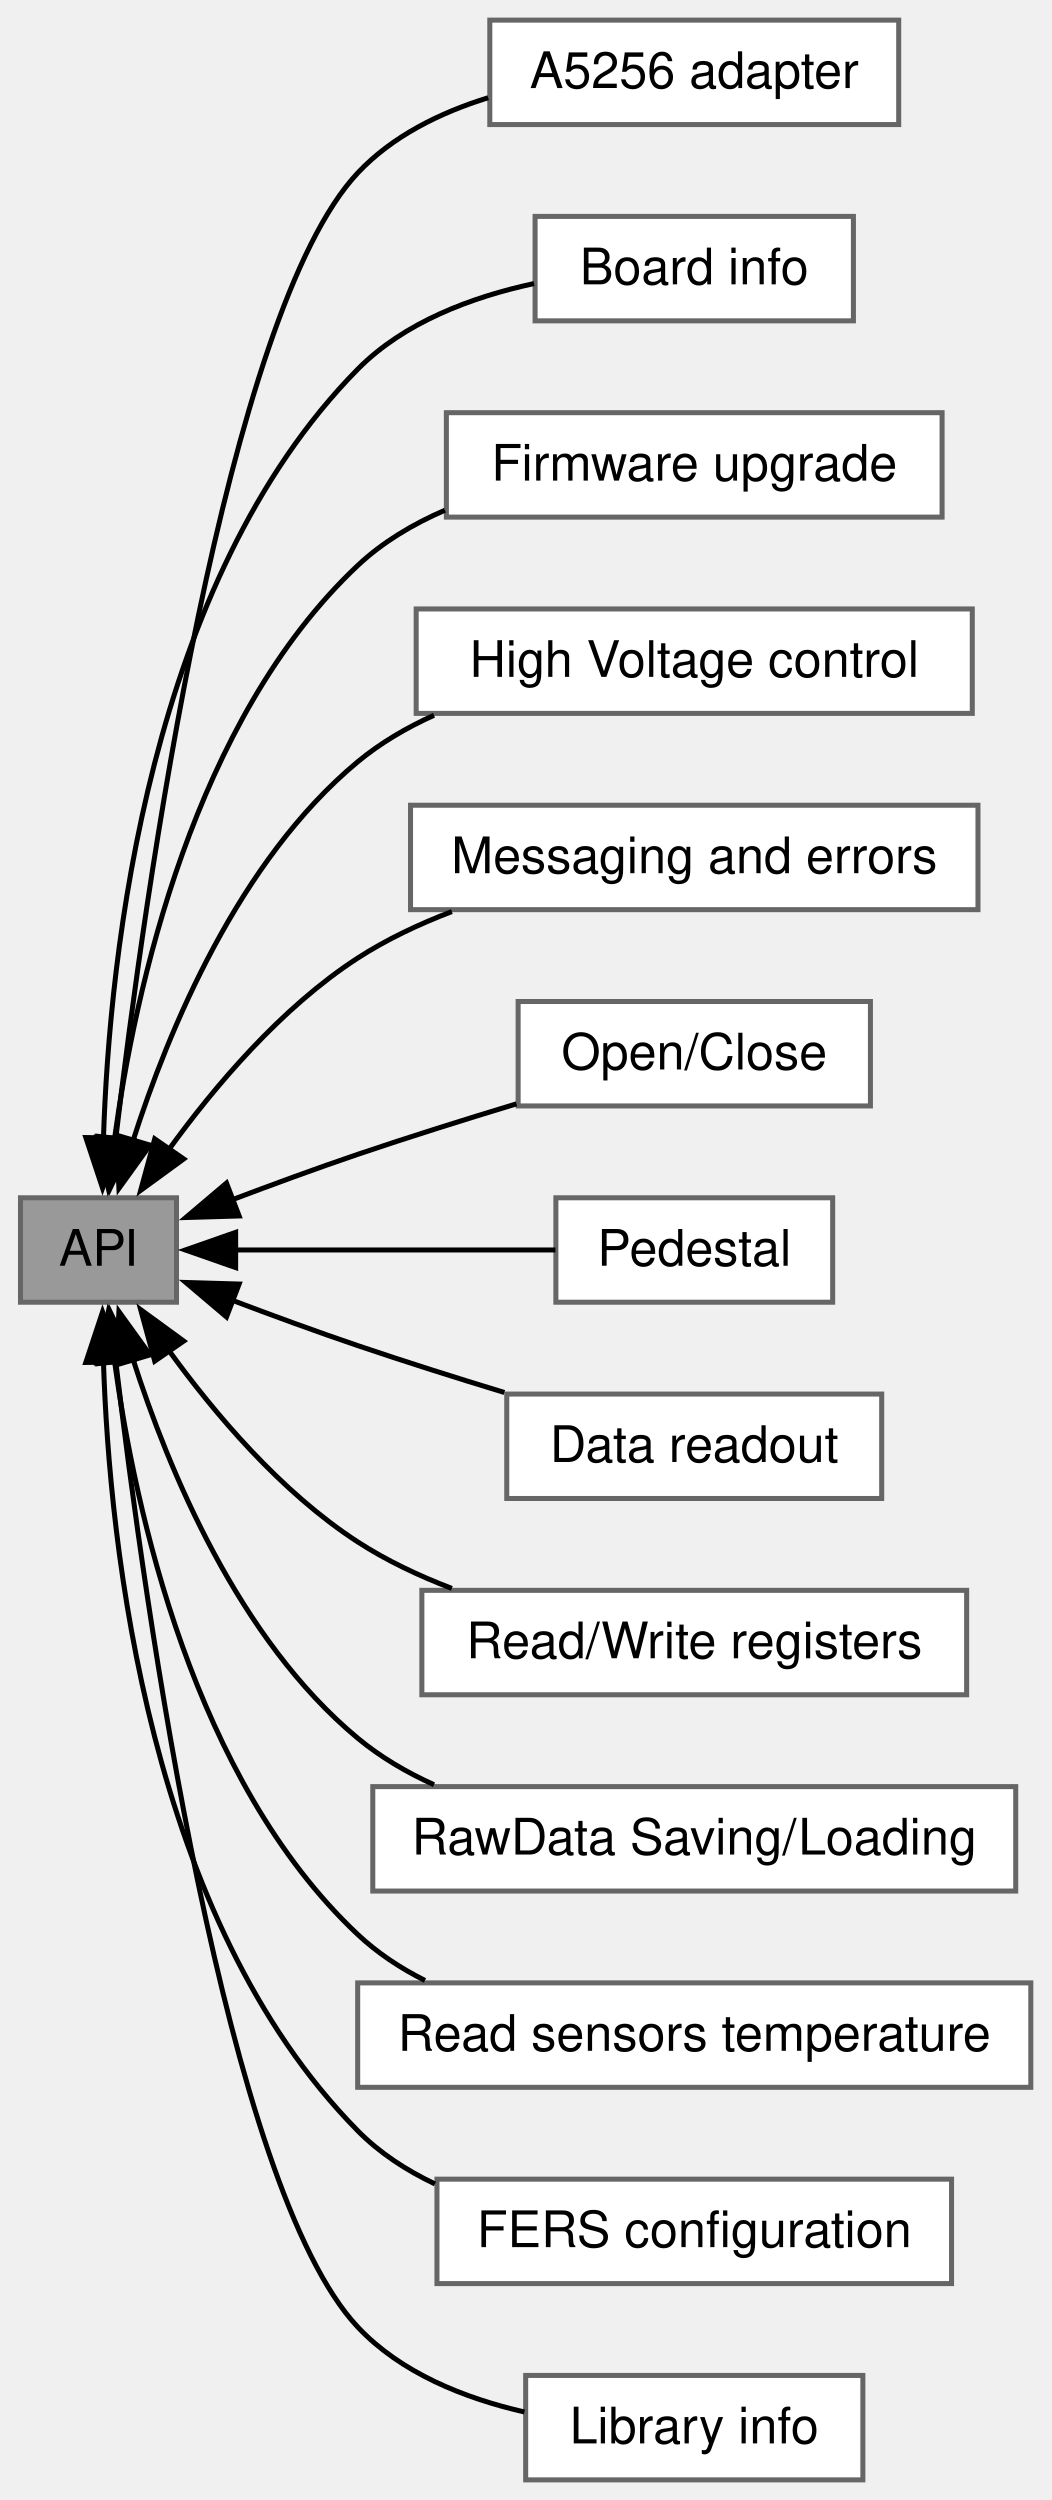
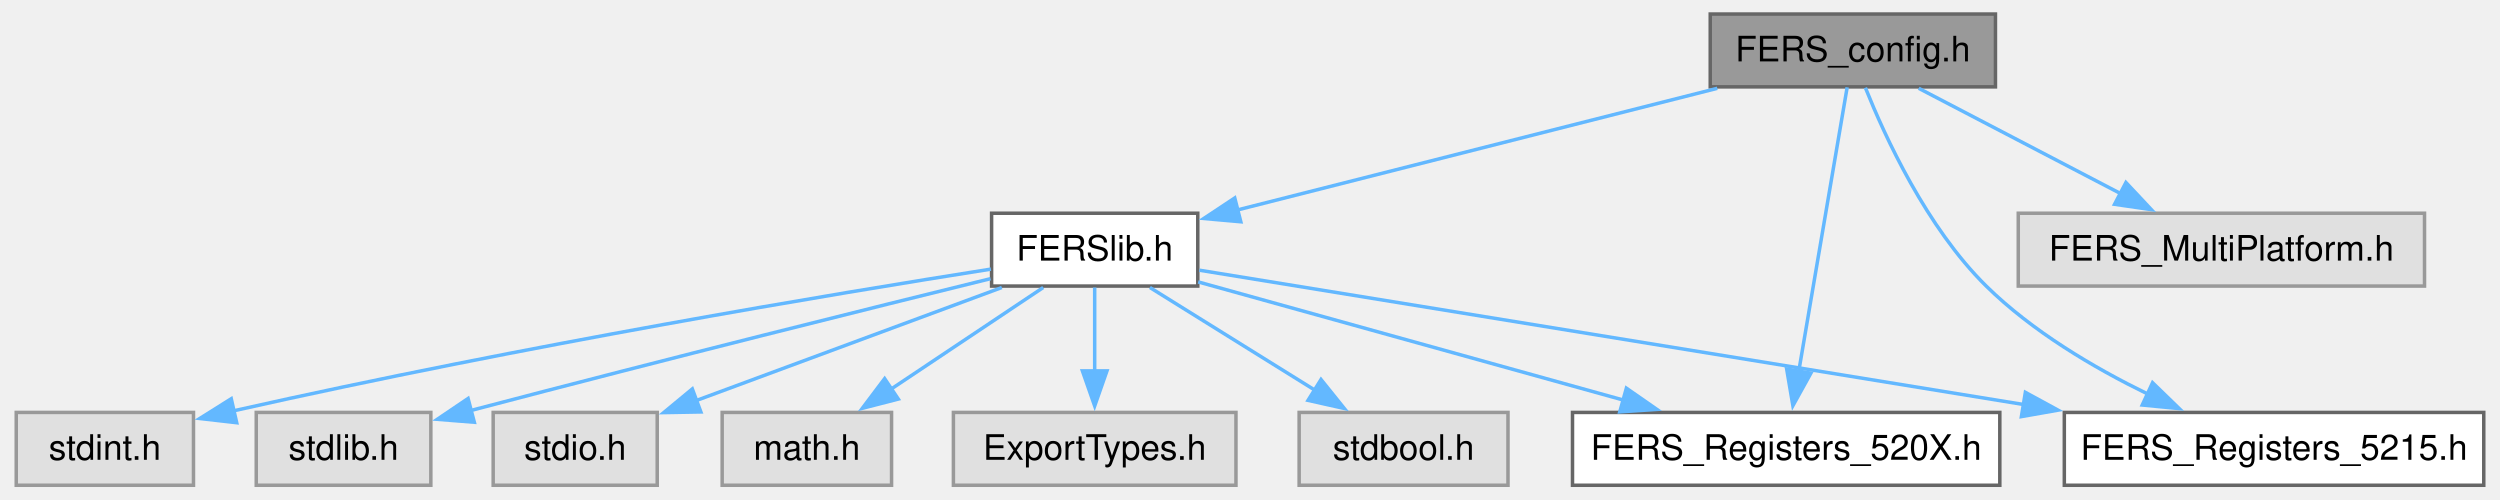
- <svg xmlns="http://www.w3.org/2000/svg" xmlns:xlink="http://www.w3.org/1999/xlink" width="209pt" height="497pt" viewBox="0.00 0.00 208.75 496.75">
-   <g id="graph0" class="graph" transform="scale(1 1) rotate(0) translate(4 492.75)">
-     <g id="Node000014" class="node">
-       <g id="a_Node000014">
-         <a xlink:href="a00079.html" target="_top" xlink:title=" ">
-           <polygon fill="white" stroke="#666666" points="174.5,-488.75 93.25,-488.75 93.25,-468 174.5,-468 174.5,-488.75" />
-           <text text-anchor="middle" x="133.88" y="-475.25" font-family="Helvetica,sans-Serif" font-size="10.00">A5256 adapter</text>
+ <svg xmlns="http://www.w3.org/2000/svg" xmlns:xlink="http://www.w3.org/1999/xlink" width="711pt" height="142pt" viewBox="0.00 0.00 711.00 142.25">
+   <g id="graph0" class="graph" transform="scale(1 1) rotate(0) translate(4 138.25)">
+     <g id="Node000001" class="node">
+       <g id="a_Node000001">
+         <a xlink:title=" ">
+           <polygon fill="#999999" stroke="#666666" points="563.88,-134.25 482.62,-134.25 482.62,-113.5 563.88,-113.5 563.88,-134.25" />
+           <text text-anchor="middle" x="523.25" y="-120.75" font-family="Helvetica,sans-Serif" font-size="10.00">FERS_config.h</text>
+         </a>
+       </g>
+     </g>
+     <g id="Node000002" class="node">
+       <g id="a_Node000002">
+         <a xlink:href="a00062.html" target="_top" xlink:title="CAEN FERS Library.">
+           <polygon fill="white" stroke="#666666" points="336.62,-77.5 277.88,-77.5 277.88,-56.75 336.62,-56.75 336.62,-77.5" />
+           <text text-anchor="middle" x="307.25" y="-64" font-family="Helvetica,sans-Serif" font-size="10.00">FERSlib.h</text>
+         </a>
+       </g>
+     </g>
+     <g id="edge1_Node000001_Node000002" class="edge">
+       <g id="a_edge1_Node000001_Node000002">
+         <a xlink:title=" ">
+           <path fill="none" stroke="#63b8ff" d="M484.63,-113.09C446.09,-103.32 387.1,-88.36 347.86,-78.42" />
+           <polygon fill="#63b8ff" stroke="#63b8ff" points="348.88,-75.07 338.33,-76 347.16,-81.85 348.88,-75.07" />
        </a>
      </g>
    </g>
    <g id="Node000008" class="node">
      <g id="a_Node000008">
-         <a xlink:href="a00073.html" target="_top" xlink:title=" ">
-           <polygon fill="white" stroke="#666666" points="165.5,-449.75 102.25,-449.75 102.25,-429 165.5,-429 165.5,-449.75" />
-           <text text-anchor="middle" x="133.88" y="-436.25" font-family="Helvetica,sans-Serif" font-size="10.00">Board info</text>
+         <a xlink:href="a00071.html" target="_top" xlink:title=" ">
+           <polygon fill="white" stroke="#666666" points="565.12,-20.75 443.38,-20.75 443.38,0 565.12,0 565.12,-20.75" />
+           <text text-anchor="middle" x="504.25" y="-7.25" font-family="Helvetica,sans-Serif" font-size="10.00">FERS_Registers_520X.h</text>
        </a>
      </g>
    </g>
-     <g id="Node000013" class="node">
-       <g id="a_Node000013">
-         <a xlink:href="a00078.html" target="_top" xlink:title=" ">
-           <polygon fill="white" stroke="#666666" points="183.12,-410.75 84.62,-410.75 84.62,-390 183.12,-390 183.12,-410.75" />
-           <text text-anchor="middle" x="133.88" y="-397.25" font-family="Helvetica,sans-Serif" font-size="10.00">Firmware upgrade</text>
+     <g id="edge11_Node000001_Node000008" class="edge">
+       <g id="a_edge11_Node000001_Node000008">
+         <a xlink:title=" ">
+           <path fill="none" stroke="#63b8ff" d="M521.63,-113.37C518.59,-95.52 511.96,-56.61 507.82,-32.34" />
+           <polygon fill="#63b8ff" stroke="#63b8ff" points="511.3,-31.94 506.17,-22.67 504.4,-33.11 511.3,-31.94" />
        </a>
      </g>
    </g>
-     <g id="Node000001" class="node">
-       <g id="a_Node000001">
-         <a xlink:title="FERSlib Application programmin interface.">
-           <polygon fill="#999999" stroke="#666666" points="31,-254.75 0,-254.75 0,-234 31,-234 31,-254.75" />
-           <text text-anchor="middle" x="15.5" y="-241.25" font-family="Helvetica,sans-Serif" font-size="10.00">API</text>
+     <g id="Node000009" class="node">
+       <g id="a_Node000009">
+         <a xlink:href="a00068.html" target="_top" xlink:title=" ">
+           <polygon fill="white" stroke="#666666" points="703,-20.75 583.5,-20.75 583.5,0 703,0 703,-20.75" />
+           <text text-anchor="middle" x="643.25" y="-7.25" font-family="Helvetica,sans-Serif" font-size="10.00">FERS_Registers_5215.h</text>
        </a>
      </g>
    </g>
-     <g id="edge13" class="edge">
-       <path fill="none" stroke="black" d="M18.93,-266.53C24.73,-315.45 40.86,-430.53 67,-458.38 73.87,-465.69 83.33,-470.36 92.93,-473.33" />
-       <polygon fill="black" stroke="black" points="22.41,-266.16 17.8,-256.62 15.46,-266.95 22.41,-266.16" />
+     <g id="edge12_Node000001_Node000009" class="edge">
+       <g id="a_edge12_Node000001_Node000009">
+         <a xlink:title=" ">
+           <path fill="none" stroke="#63b8ff" d="M526.82,-113.27C532.38,-99.37 544.26,-73.47 561.25,-56.75 574.35,-43.86 591.85,-33.51 607.32,-25.97" />
+           <polygon fill="#63b8ff" stroke="#63b8ff" points="608.64,-29.22 616.25,-21.84 605.7,-22.86 608.64,-29.22" />
+         </a>
+       </g>
    </g>
-     <g id="edge7" class="edge">
-       <path fill="none" stroke="black" d="M16.48,-266.51C17.67,-303.34 25.49,-377.28 67,-419.38 76.23,-428.74 89.69,-433.74 102.04,-436.41" />
-       <polygon fill="black" stroke="black" points="19.98,-266.6 16.31,-256.66 12.98,-266.72 19.98,-266.6" />
+     <g id="Node000011" class="node">
+       <g id="a_Node000011">
+         <a xlink:title=" ">
+           <polygon fill="#e0e0e0" stroke="#999999" points="686.12,-77.5 570.38,-77.5 570.38,-56.75 686.12,-56.75 686.12,-77.5" />
+           <text text-anchor="middle" x="628.25" y="-64" font-family="Helvetica,sans-Serif" font-size="10.00">FERS_MultiPlatform.h</text>
+         </a>
+       </g>
    </g>
-     <g id="edge12" class="edge">
-       <path fill="none" stroke="black" d="M18.64,-266.19C22.74,-296.13 34.42,-349.72 67,-380.38 71.96,-385.04 77.98,-388.62 84.34,-391.37" />
-       <polygon fill="black" stroke="black" points="22.14,-265.97 17.49,-256.45 15.19,-266.79 22.14,-265.97" />
+     <g id="edge10_Node000001_Node000011" class="edge">
+       <g id="a_edge10_Node000001_Node000011">
+         <a xlink:title=" ">
+           <path fill="none" stroke="#63b8ff" d="M542.02,-113.09C558,-104.76 581.2,-92.66 599.51,-83.11" />
+           <polygon fill="#63b8ff" stroke="#63b8ff" points="601.05,-86.26 608.3,-78.53 597.81,-80.05 601.05,-86.26" />
+         </a>
+       </g>
+     </g>
+     <g id="Node000003" class="node">
+       <g id="a_Node000003">
+         <a xlink:title=" ">
+           <polygon fill="#e0e0e0" stroke="#999999" points="50.5,-20.75 0,-20.75 0,0 50.5,0 50.5,-20.75" />
+           <text text-anchor="middle" x="25.25" y="-7.25" font-family="Helvetica,sans-Serif" font-size="10.00">stdint.h</text>
+         </a>
+       </g>
+     </g>
+     <g id="edge2_Node000002_Node000003" class="edge">
+       <g id="a_edge2_Node000002_Node000003">
+         <a xlink:title=" ">
+           <path fill="none" stroke="#63b8ff" d="M277.68,-61.58C233.02,-54.53 145.49,-39.99 62.02,-21.23" />
+           <polygon fill="#63b8ff" stroke="#63b8ff" points="62.81,-17.82 52.28,-19.02 61.26,-24.65 62.81,-17.82" />
+         </a>
+       </g>
+     </g>
+     <g id="Node000004" class="node">
+       <g id="a_Node000004">
+         <a xlink:title=" ">
+           <polygon fill="#e0e0e0" stroke="#999999" points="118.12,-20.75 68.38,-20.75 68.38,0 118.12,0 118.12,-20.75" />
+           <text text-anchor="middle" x="93.25" y="-7.25" font-family="Helvetica,sans-Serif" font-size="10.00">stdlib.h</text>
+         </a>
+       </g>
+     </g>
+     <g id="edge3_Node000002_Node000004" class="edge">
+       <g id="a_edge3_Node000002_Node000004">
+         <a xlink:title=" ">
+           <path fill="none" stroke="#63b8ff" d="M277.58,-58.86C243.95,-50.58 187.22,-36.47 129.31,-21.25" />
+           <polygon fill="#63b8ff" stroke="#63b8ff" points="130.51,-17.95 119.95,-18.79 128.73,-24.72 130.51,-17.95" />
+         </a>
+       </g>
+     </g>
+     <g id="Node000005" class="node">
+       <g id="a_Node000005">
+         <a xlink:title=" ">
+           <polygon fill="#e0e0e0" stroke="#999999" points="182.62,-20.75 135.88,-20.75 135.88,0 182.62,0 182.62,-20.75" />
+           <text text-anchor="middle" x="159.25" y="-7.25" font-family="Helvetica,sans-Serif" font-size="10.00">stdio.h</text>
+         </a>
+       </g>
+     </g>
+     <g id="edge4_Node000002_Node000005" class="edge">
+       <g id="a_edge4_Node000002_Node000005">
+         <a xlink:title=" ">
+           <path fill="none" stroke="#63b8ff" d="M280.79,-56.34C256.49,-47.35 220.33,-33.97 193.77,-24.15" />
+           <polygon fill="#63b8ff" stroke="#63b8ff" points="195.05,-20.89 184.46,-20.7 192.62,-27.45 195.05,-20.89" />
+         </a>
+       </g>
+     </g>
+     <g id="Node000006" class="node">
+       <g id="a_Node000006">
+         <a xlink:title=" ">
+           <polygon fill="#e0e0e0" stroke="#999999" points="249.38,-20.75 201.12,-20.75 201.12,0 249.38,0 249.38,-20.75" />
+           <text text-anchor="middle" x="225.25" y="-7.25" font-family="Helvetica,sans-Serif" font-size="10.00">math.h</text>
+         </a>
+       </g>
+     </g>
+     <g id="edge5_Node000002_Node000006" class="edge">
+       <g id="a_edge5_Node000002_Node000006">
+         <a xlink:title=" ">
+           <path fill="none" stroke="#63b8ff" d="M292.59,-56.34C280.58,-48.32 263.34,-36.81 249.31,-27.44" />
+           <polygon fill="#63b8ff" stroke="#63b8ff" points="251.3,-24.56 241.04,-21.92 247.41,-30.38 251.3,-24.56" />
+         </a>
+       </g>
+     </g>
+     <g id="Node000007" class="node">
+       <g id="a_Node000007">
+         <a xlink:title=" ">
+           <polygon fill="#e0e0e0" stroke="#999999" points="347.5,-20.75 267,-20.75 267,0 347.5,0 347.5,-20.75" />
+           <text text-anchor="middle" x="307.25" y="-7.25" font-family="Helvetica,sans-Serif" font-size="10.00">ExportTypes.h</text>
+         </a>
+       </g>
+     </g>
+     <g id="edge6_Node000002_Node000007" class="edge">
+       <g id="a_edge6_Node000002_Node000007">
+         <a xlink:title=" ">
+           <path fill="none" stroke="#63b8ff" d="M307.25,-56.34C307.25,-49.72 307.25,-40.72 307.25,-32.52" />
+           <polygon fill="#63b8ff" stroke="#63b8ff" points="310.75,-32.59 307.25,-22.59 303.75,-32.59 310.75,-32.59" />
+         </a>
+       </g>
+     </g>
+     <g id="edge7_Node000002_Node000008" class="edge">
+       <g id="a_edge7_Node000002_Node000008">
+         <a xlink:title=" ">
+           <path fill="none" stroke="#63b8ff" d="M336.74,-57.93C368.88,-49 420.72,-34.59 458.23,-24.17" />
+           <polygon fill="#63b8ff" stroke="#63b8ff" points="458.73,-27.66 467.43,-21.61 456.85,-20.91 458.73,-27.66" />
+         </a>
+       </g>
+     </g>
+     <g id="edge8_Node000002_Node000009" class="edge">
+       <g id="a_edge8_Node000002_Node000009">
+         <a xlink:title=" ">
+           <path fill="none" stroke="#63b8ff" d="M337.07,-61.27C389.47,-52.73 499.41,-34.81 572.28,-22.94" />
+           <polygon fill="#63b8ff" stroke="#63b8ff" points="572.4,-26.47 581.71,-21.4 571.27,-19.56 572.4,-26.47" />
+         </a>
+       </g>
    </g>
    <g id="Node000010" class="node">
      <g id="a_Node000010">
-         <a xlink:href="a00075.html" target="_top" xlink:title=" ">
-           <polygon fill="white" stroke="#666666" points="189.12,-371.75 78.62,-371.75 78.62,-351 189.12,-351 189.12,-371.75" />
-           <text text-anchor="middle" x="133.88" y="-358.25" font-family="Helvetica,sans-Serif" font-size="10.00">High Voltage control</text>
+         <a xlink:title=" ">
+           <polygon fill="#e0e0e0" stroke="#999999" points="425,-20.75 365.5,-20.75 365.5,0 425,0 425,-20.75" />
+           <text text-anchor="middle" x="395.25" y="-7.25" font-family="Helvetica,sans-Serif" font-size="10.00">stdbool.h</text>
        </a>
      </g>
    </g>
-     <g id="edge9" class="edge">
-       <path fill="none" stroke="black" d="M22.35,-266.06C29.4,-288.11 43.33,-321.73 67,-341.38 71.51,-345.12 76.7,-348.16 82.16,-350.63" />
-       <polygon fill="black" stroke="black" points="25.75,-265.21 19.56,-256.62 19.04,-267.2 25.75,-265.21" />
-     </g>
-     <g id="Node000003" class="node">
-       <g id="a_Node000003">
-         <a xlink:href="a00068.html" target="_top" xlink:title=" ">
-           <polygon fill="white" stroke="#666666" points="190.25,-332.75 77.5,-332.75 77.5,-312 190.25,-312 190.25,-332.75" />
-           <text text-anchor="middle" x="133.88" y="-319.25" font-family="Helvetica,sans-Serif" font-size="10.00">Messaging and errors</text>
+     <g id="edge9_Node000002_Node000010" class="edge">
+       <g id="a_edge9_Node000002_Node000010">
+         <a xlink:title=" ">
+           <path fill="none" stroke="#63b8ff" d="M322.98,-56.34C336.12,-48.16 355.09,-36.36 370.3,-26.9" />
+           <polygon fill="#63b8ff" stroke="#63b8ff" points="371.73,-30.13 378.37,-21.88 368.03,-24.19 371.73,-30.13" />
        </a>
      </g>
    </g>
-     <g id="edge2" class="edge">
-       <path fill="none" stroke="black" d="M29.4,-264.23C38.51,-276.82 51.79,-292.53 67,-302.38 72.72,-306.08 79.16,-309.12 85.71,-311.62" />
-       <polygon fill="black" stroke="black" points="32.43,-262.47 23.88,-256.23 26.67,-266.45 32.43,-262.47" />
-     </g>
-     <g id="Node000005" class="node">
-       <g id="a_Node000005">
-         <a xlink:href="a00070.html" target="_top" xlink:title=" ">
-           <polygon fill="white" stroke="#666666" points="168.88,-293.75 98.88,-293.75 98.88,-273 168.88,-273 168.88,-293.75" />
-           <text text-anchor="middle" x="133.88" y="-280.25" font-family="Helvetica,sans-Serif" font-size="10.00">Open/Close</text>
-         </a>
-       </g>
-     </g>
-     <g id="edge4" class="edge">
-       <path fill="none" stroke="black" d="M41.96,-254.32C49.94,-257.34 58.8,-260.59 67,-263.38 77.19,-266.83 88.35,-270.33 98.55,-273.42" />
-       <polygon fill="black" stroke="black" points="43.44,-251.14 32.85,-250.83 40.93,-257.68 43.44,-251.14" />
-     </g>
-     <g id="Node000007" class="node">
-       <g id="a_Node000007">
-         <a xlink:href="a00072.html" target="_top" xlink:title=" ">
-           <polygon fill="white" stroke="#666666" points="161.38,-254.75 106.38,-254.75 106.38,-234 161.38,-234 161.38,-254.75" />
-           <text text-anchor="middle" x="133.88" y="-241.25" font-family="Helvetica,sans-Serif" font-size="10.00">Pedestal</text>
-         </a>
-       </g>
-     </g>
-     <g id="edge6" class="edge">
-       <path fill="none" stroke="black" d="M42.62,-244.38C61.61,-244.38 87.21,-244.38 106.3,-244.38" />
-       <polygon fill="black" stroke="black" points="42.75,-240.88 32.75,-244.38 42.75,-247.88 42.75,-240.88" />
-     </g>
-     <g id="Node000012" class="node">
-       <g id="a_Node000012">
-         <a xlink:href="a00077.html" target="_top" xlink:title=" ">
-           <polygon fill="white" stroke="#666666" points="171.12,-215.75 96.62,-215.75 96.62,-195 171.12,-195 171.12,-215.75" />
-           <text text-anchor="middle" x="133.88" y="-202.25" font-family="Helvetica,sans-Serif" font-size="10.00">Data readout</text>
-         </a>
-       </g>
-     </g>
-     <g id="edge11" class="edge">
-       <path fill="none" stroke="black" d="M41.96,-234.43C49.94,-231.41 58.8,-228.16 67,-225.38 76.39,-222.19 86.62,-218.96 96.15,-216.06" />
-       <polygon fill="black" stroke="black" points="40.93,-231.07 32.85,-237.92 43.44,-237.61 40.93,-231.07" />
-     </g>
-     <g id="Node000006" class="node">
-       <g id="a_Node000006">
-         <a xlink:href="a00071.html" target="_top" xlink:title=" ">
-           <polygon fill="white" stroke="#666666" points="188,-176.75 79.75,-176.75 79.75,-156 188,-156 188,-176.75" />
-           <text text-anchor="middle" x="133.88" y="-163.25" font-family="Helvetica,sans-Serif" font-size="10.00">Read/Write registers</text>
-         </a>
-       </g>
-     </g>
-     <g id="edge5" class="edge">
-       <path fill="none" stroke="black" d="M29.4,-224.52C38.51,-211.93 51.79,-196.22 67,-186.38 72.72,-182.67 79.16,-179.63 85.71,-177.13" />
-       <polygon fill="black" stroke="black" points="26.67,-222.3 23.88,-232.52 32.43,-226.28 26.67,-222.3" />
-     </g>
-     <g id="Node000004" class="node">
-       <g id="a_Node000004">
-         <a xlink:href="a00069.html" target="_top" xlink:title=" ">
-           <polygon fill="white" stroke="#666666" points="197.75,-137.75 70,-137.75 70,-117 197.75,-117 197.75,-137.75" />
-           <text text-anchor="middle" x="133.88" y="-124.25" font-family="Helvetica,sans-Serif" font-size="10.00">RawData Saving/Loading</text>
-         </a>
-       </g>
-     </g>
-     <g id="edge3" class="edge">
-       <path fill="none" stroke="black" d="M22.35,-222.69C29.4,-200.64 43.33,-167.02 67,-147.38 71.51,-143.63 76.7,-140.59 82.16,-138.12" />
-       <polygon fill="black" stroke="black" points="19.04,-221.55 19.56,-232.13 25.75,-223.54 19.04,-221.55" />
-     </g>
-     <g id="Node000009" class="node">
-       <g id="a_Node000009">
-         <a xlink:href="a00074.html" target="_top" xlink:title=" ">
-           <polygon fill="white" stroke="#666666" points="200.75,-98.75 67,-98.75 67,-78 200.75,-78 200.75,-98.75" />
-           <text text-anchor="middle" x="133.88" y="-85.25" font-family="Helvetica,sans-Serif" font-size="10.00">Read sensors temperature</text>
-         </a>
-       </g>
-     </g>
-     <g id="edge8" class="edge">
-       <path fill="none" stroke="black" d="M18.64,-222.56C22.74,-192.62 34.42,-139.03 67,-108.38 70.92,-104.69 75.49,-101.68 80.37,-99.23" />
-       <polygon fill="black" stroke="black" points="15.19,-221.96 17.49,-232.3 22.14,-222.78 15.19,-221.96" />
-     </g>
-     <g id="Node000011" class="node">
-       <g id="a_Node000011">
-         <a xlink:href="a00076.html" target="_top" xlink:title=" ">
-           <polygon fill="white" stroke="#666666" points="185,-59.75 82.75,-59.75 82.75,-39 185,-39 185,-59.75" />
-           <text text-anchor="middle" x="133.88" y="-46.25" font-family="Helvetica,sans-Serif" font-size="10.00">FERS configuration</text>
-         </a>
-       </g>
-     </g>
-     <g id="edge10" class="edge">
-       <path fill="none" stroke="black" d="M16.48,-222.24C17.67,-185.41 25.49,-111.47 67,-69.38 71.36,-64.95 76.67,-61.5 82.36,-58.8" />
-       <polygon fill="black" stroke="black" points="12.98,-222.03 16.31,-232.09 19.98,-222.15 12.98,-222.03" />
-     </g>
-     <g id="Node000002" class="node">
-       <g id="a_Node000002">
-         <a xlink:href="a00067.html" target="_top" xlink:title=" ">
-           <polygon fill="white" stroke="#666666" points="167.38,-20.75 100.38,-20.75 100.38,0 167.38,0 167.38,-20.75" />
-           <text text-anchor="middle" x="133.88" y="-7.25" font-family="Helvetica,sans-Serif" font-size="10.00">Library info</text>
-         </a>
-       </g>
-     </g>
-     <g id="edge1" class="edge">
-       <path fill="none" stroke="black" d="M18.93,-222.22C24.73,-173.3 40.86,-58.22 67,-30.38 75.59,-21.23 88.22,-16.22 100.12,-13.49" />
-       <polygon fill="black" stroke="black" points="15.46,-221.8 17.8,-232.13 22.41,-222.59 15.46,-221.8" />
-     </g>
  </g>
</svg>
